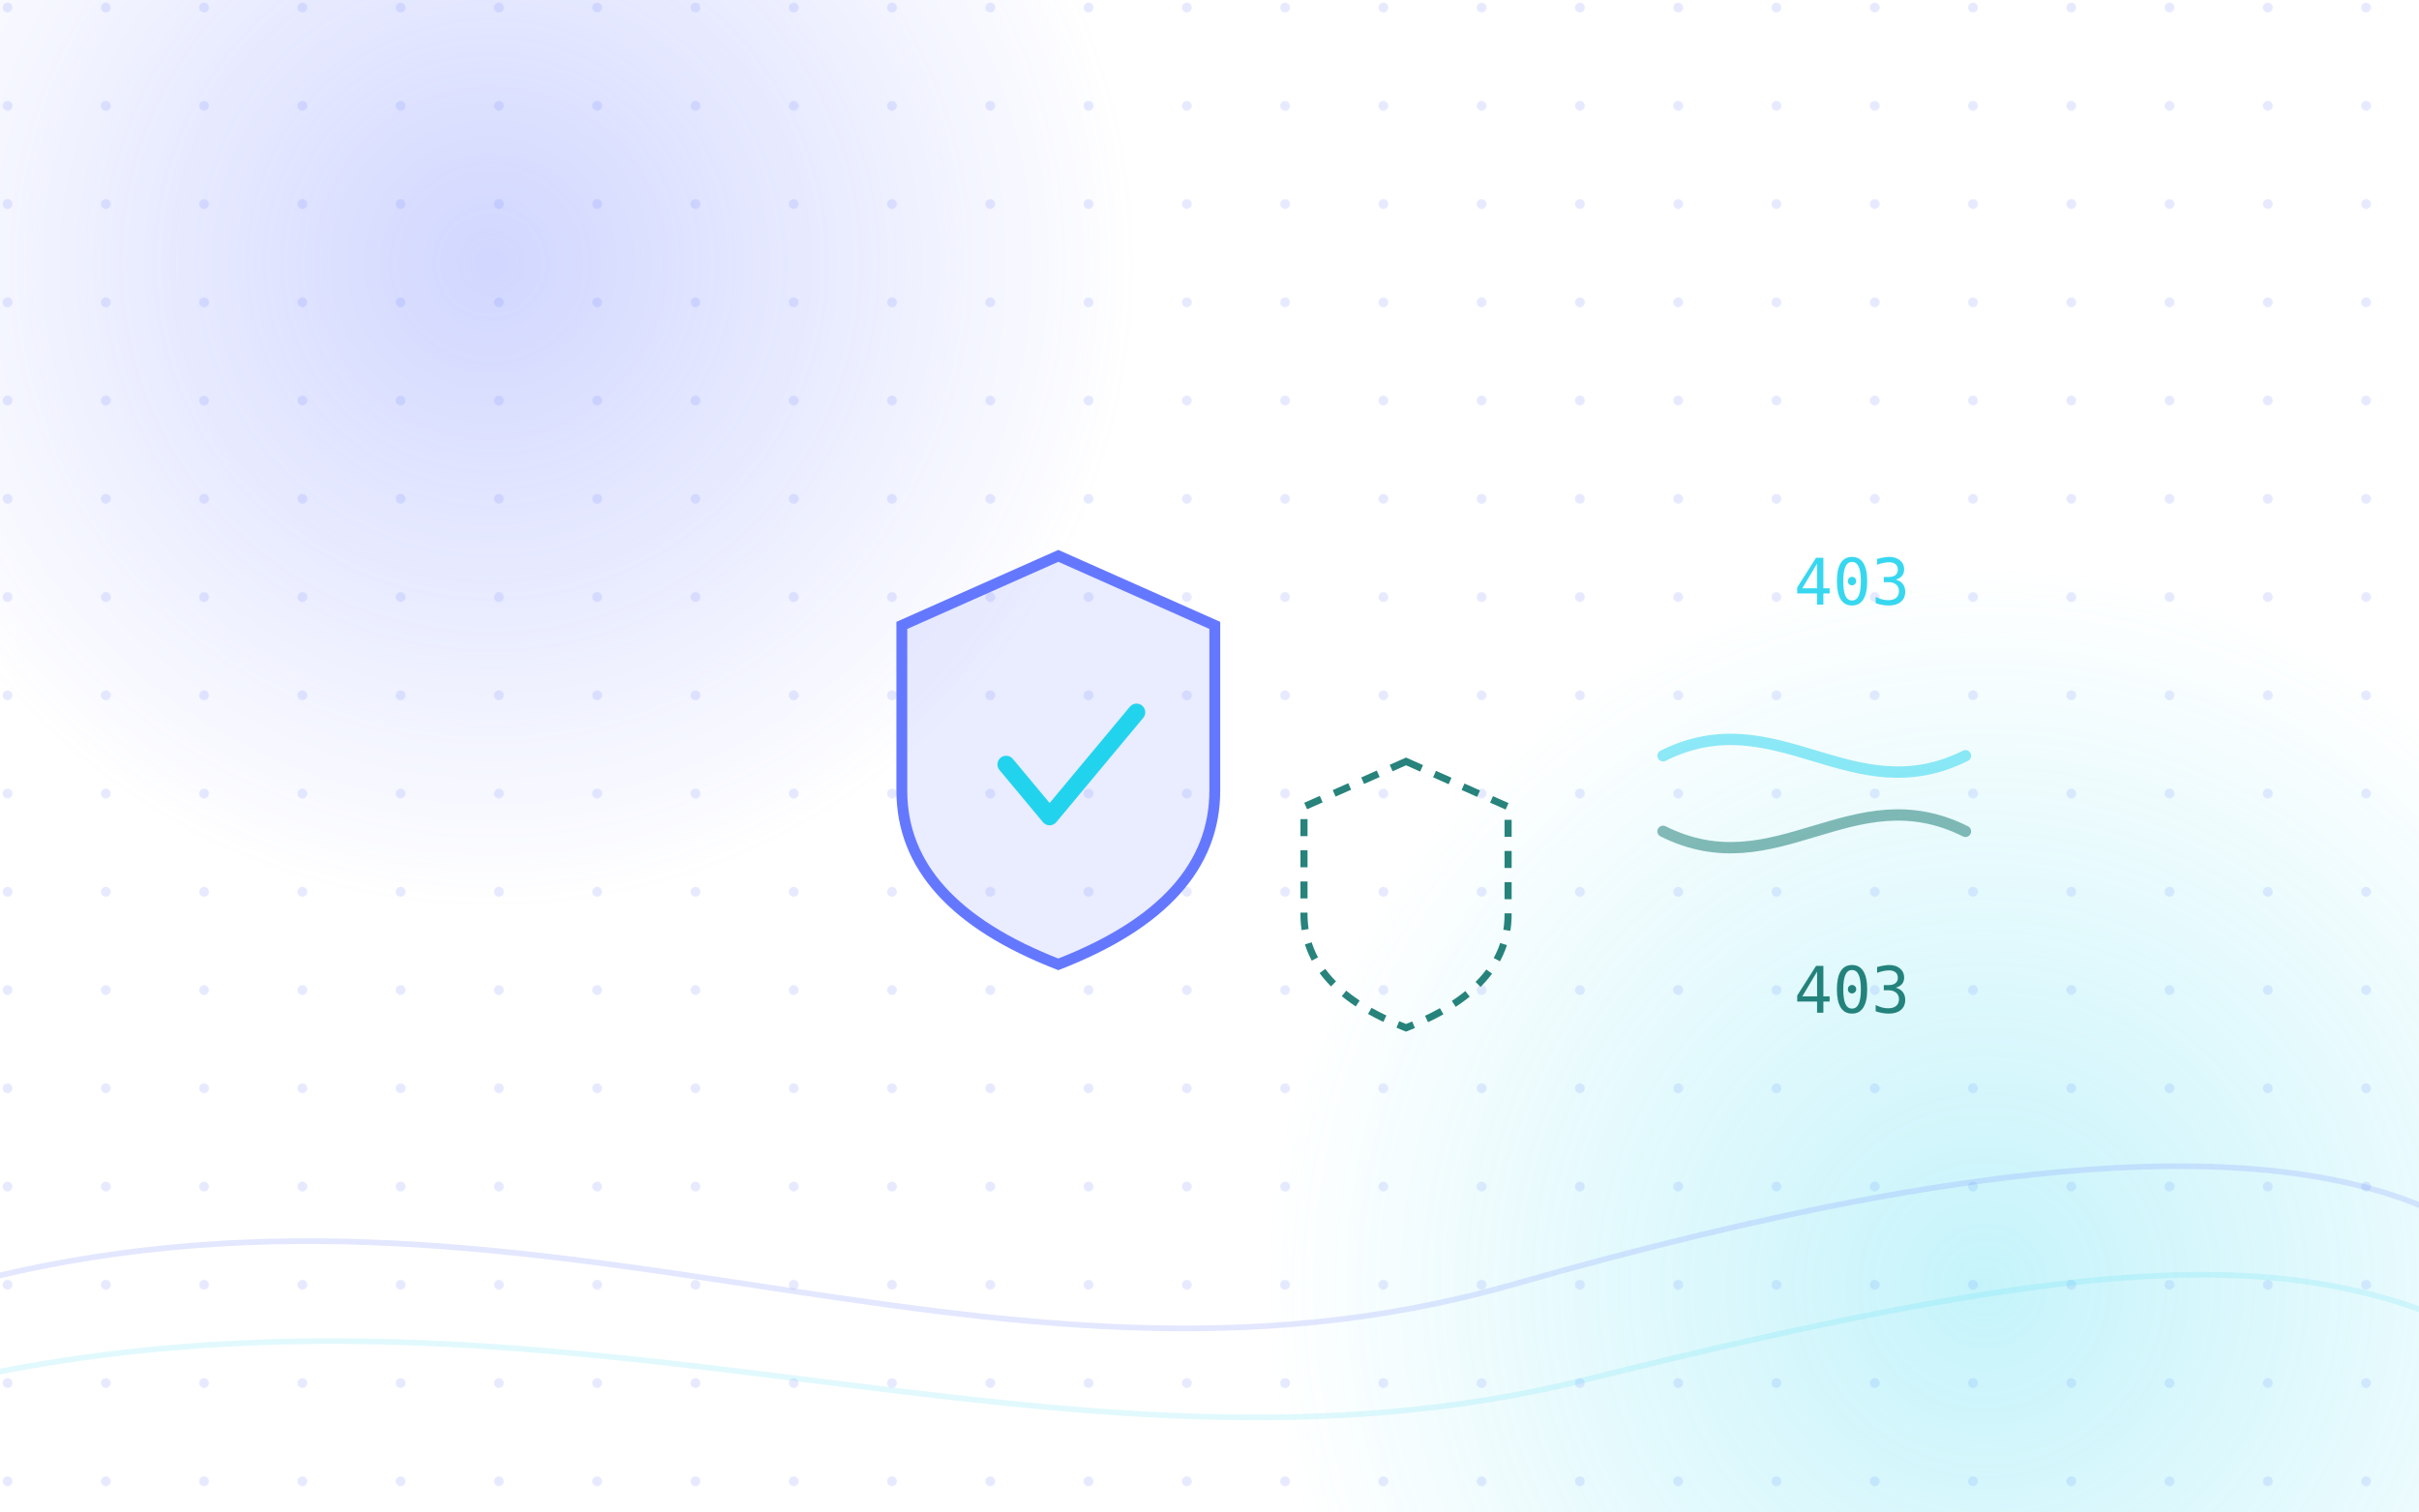
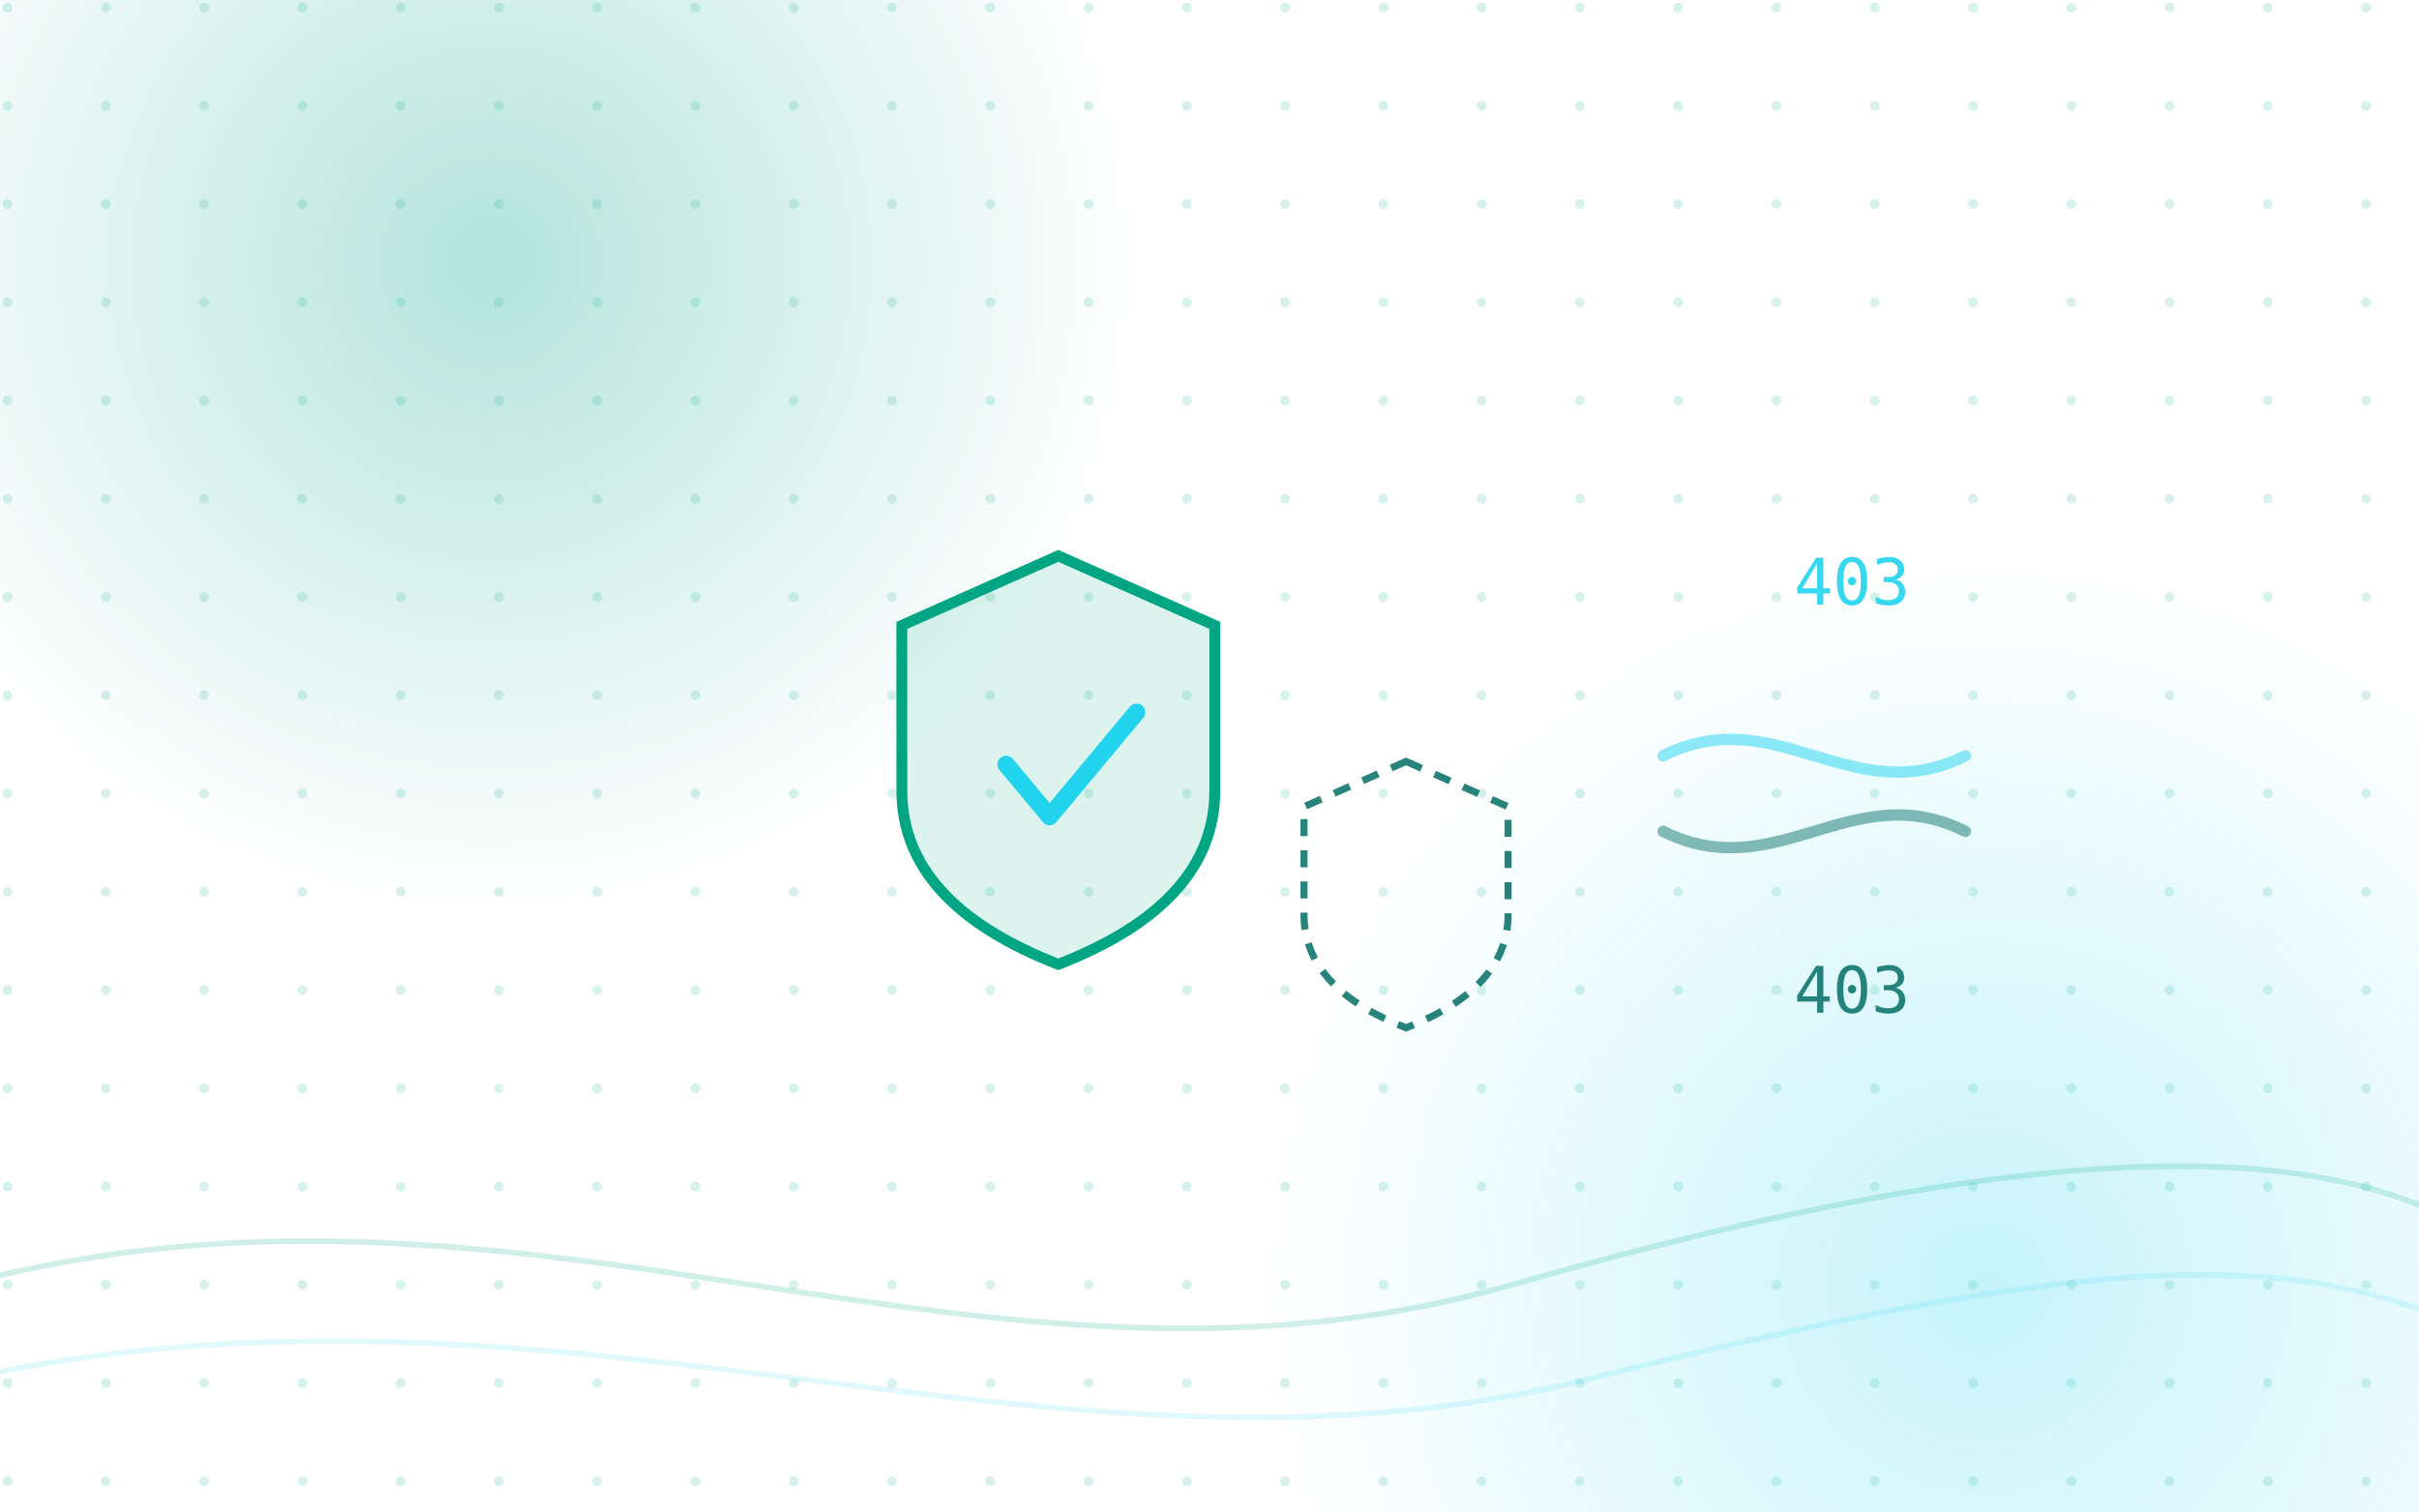
<svg xmlns="http://www.w3.org/2000/svg" viewBox="0 0 640 400" role="img" aria-hidden="true" focusable="false">
  <defs>
    <radialGradient id="glow-blue" cx="0.5" cy="0.5" r="0.5">
-       <stop offset="0" stop-color="#6478ff" stop-opacity="0.30" />
-       <stop offset="1" stop-color="#6478ff" stop-opacity="0" />
+       <stop offset="0" stop-color="#00a583" stop-opacity="0.30" />
+       <stop offset="1" stop-color="#00a583" stop-opacity="0" />
    </radialGradient>
    <radialGradient id="glow-cyan" cx="0.5" cy="0.5" r="0.5">
      <stop offset="0" stop-color="#22d3ee" stop-opacity="0.26" />
      <stop offset="1" stop-color="#22d3ee" stop-opacity="0" />
    </radialGradient>
    <pattern id="dot-grid" width="26" height="26" patternUnits="userSpaceOnUse">
-       <circle cx="2" cy="2" r="1.3" fill="#6478ff" fill-opacity="0.16" />
+       <circle cx="2" cy="2" r="1.3" fill="#00a583" fill-opacity="0.16" />
    </pattern>
  </defs>
  <rect width="640" height="400" fill="url(#dot-grid)" />
  <circle cx="130" cy="70" r="170" fill="url(#glow-blue)" />
  <circle cx="525" cy="340" r="190" fill="url(#glow-cyan)" />
-   <path d="M -10 340 C 140 300, 260 380, 400 340 S 620 300, 660 330" fill="none" stroke="#6478ff" stroke-width="1.5" opacity="0.18" />
+   <path d="M -10 340 C 140 300, 260 380, 400 340 S 620 300, 660 330" fill="none" stroke="#00a583" stroke-width="1.5" opacity="0.18" />
  <path d="M -10 365 C 150 330, 280 400, 420 365 S 610 330, 660 355" fill="none" stroke="#22d3ee" stroke-width="1.5" opacity="0.14" />
  <g transform="translate(280, 200) scale(1.15)">
-     <path d="M 0 -46 L 36 -30 V 8 Q 36 34 0 48 Q -36 34 -36 8 V -30 Z" fill="#6478ff" fill-opacity="0.14" stroke="#6478ff" stroke-width="2.5" />
+     <path d="M 0 -46 L 36 -30 V 8 Q 36 34 0 48 Q -36 34 -36 8 V -30 Z" fill="#00a583" fill-opacity="0.14" stroke="#00a583" stroke-width="2.5" />
    <path d="M -12 2 L -2 14 L 18 -10" fill="none" stroke="#22d3ee" stroke-width="4" stroke-linecap="round" stroke-linejoin="round" />
  </g>
  <g transform="translate(372, 236) scale(0.75)">
    <path d="M 0 -46 L 36 -30 V 8 Q 36 34 0 48 Q -36 34 -36 8 V -30 Z" fill="none" stroke="#0f766e" stroke-width="2.5" stroke-dasharray="6 5" opacity="0.9" />
  </g>
  <path d="M 440 200 C 470 185, 490 215, 520 200" fill="none" stroke="#22d3ee" stroke-width="3" stroke-linecap="round" opacity="0.5" />
  <path d="M 440 220 C 470 235, 490 205, 520 220" fill="none" stroke="#0f766e" stroke-width="3" stroke-linecap="round" opacity="0.5" />
  <text x="490" y="160" text-anchor="middle" font-family="ui-monospace, monospace" font-size="17" fill="#22d3ee" opacity="0.9">403</text>
  <text x="490" y="268" text-anchor="middle" font-family="ui-monospace, monospace" font-size="17" fill="#0f766e" opacity="0.9">403</text>
</svg>
